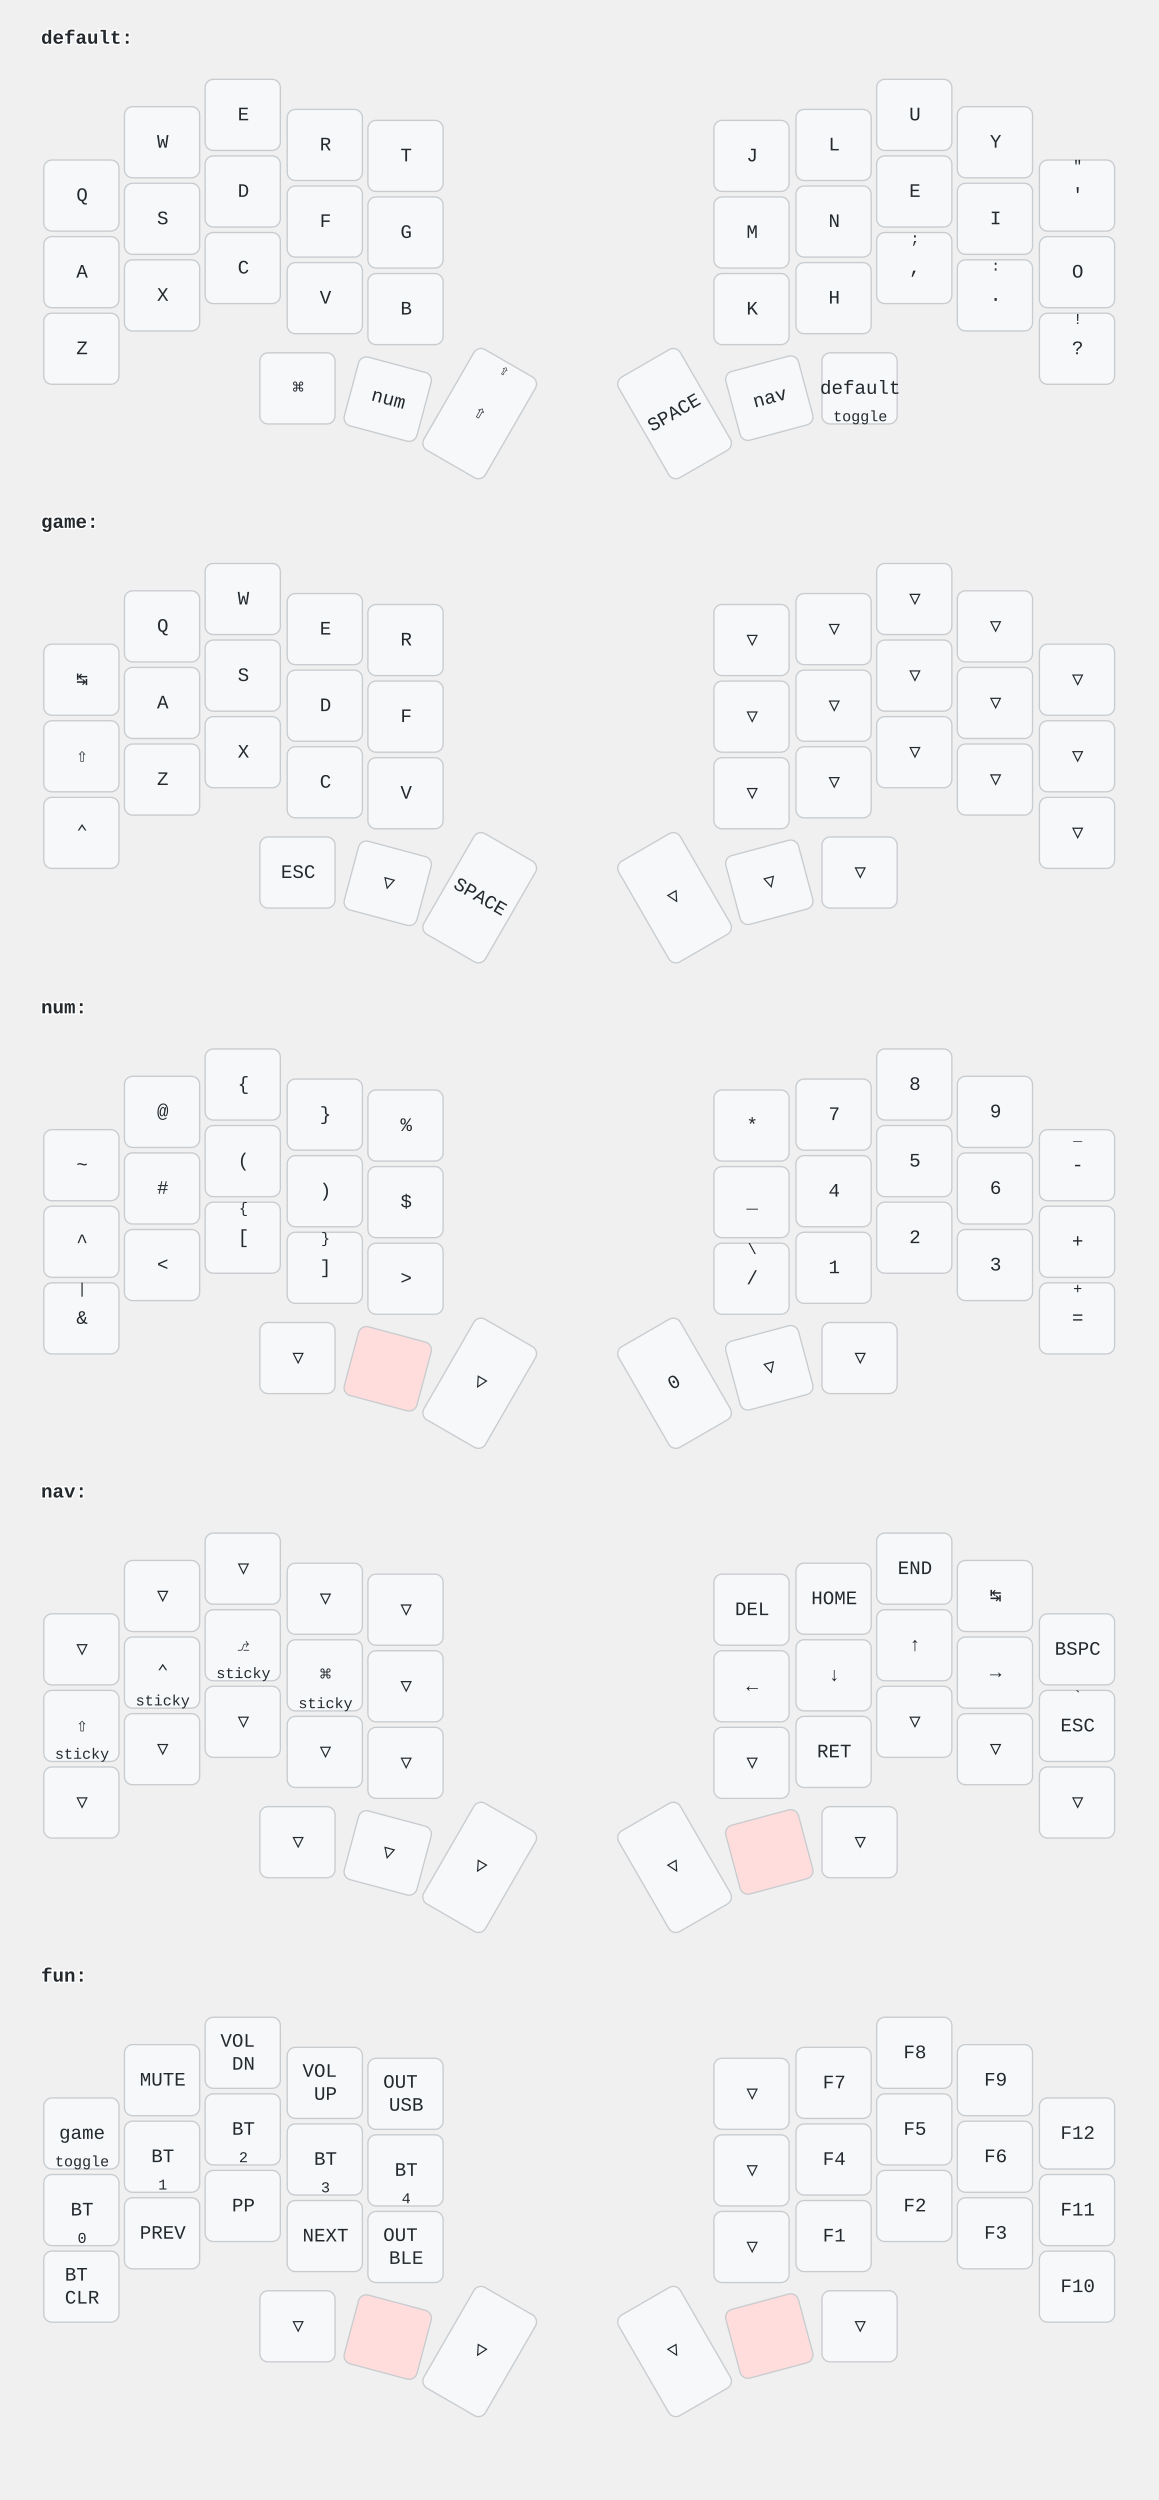
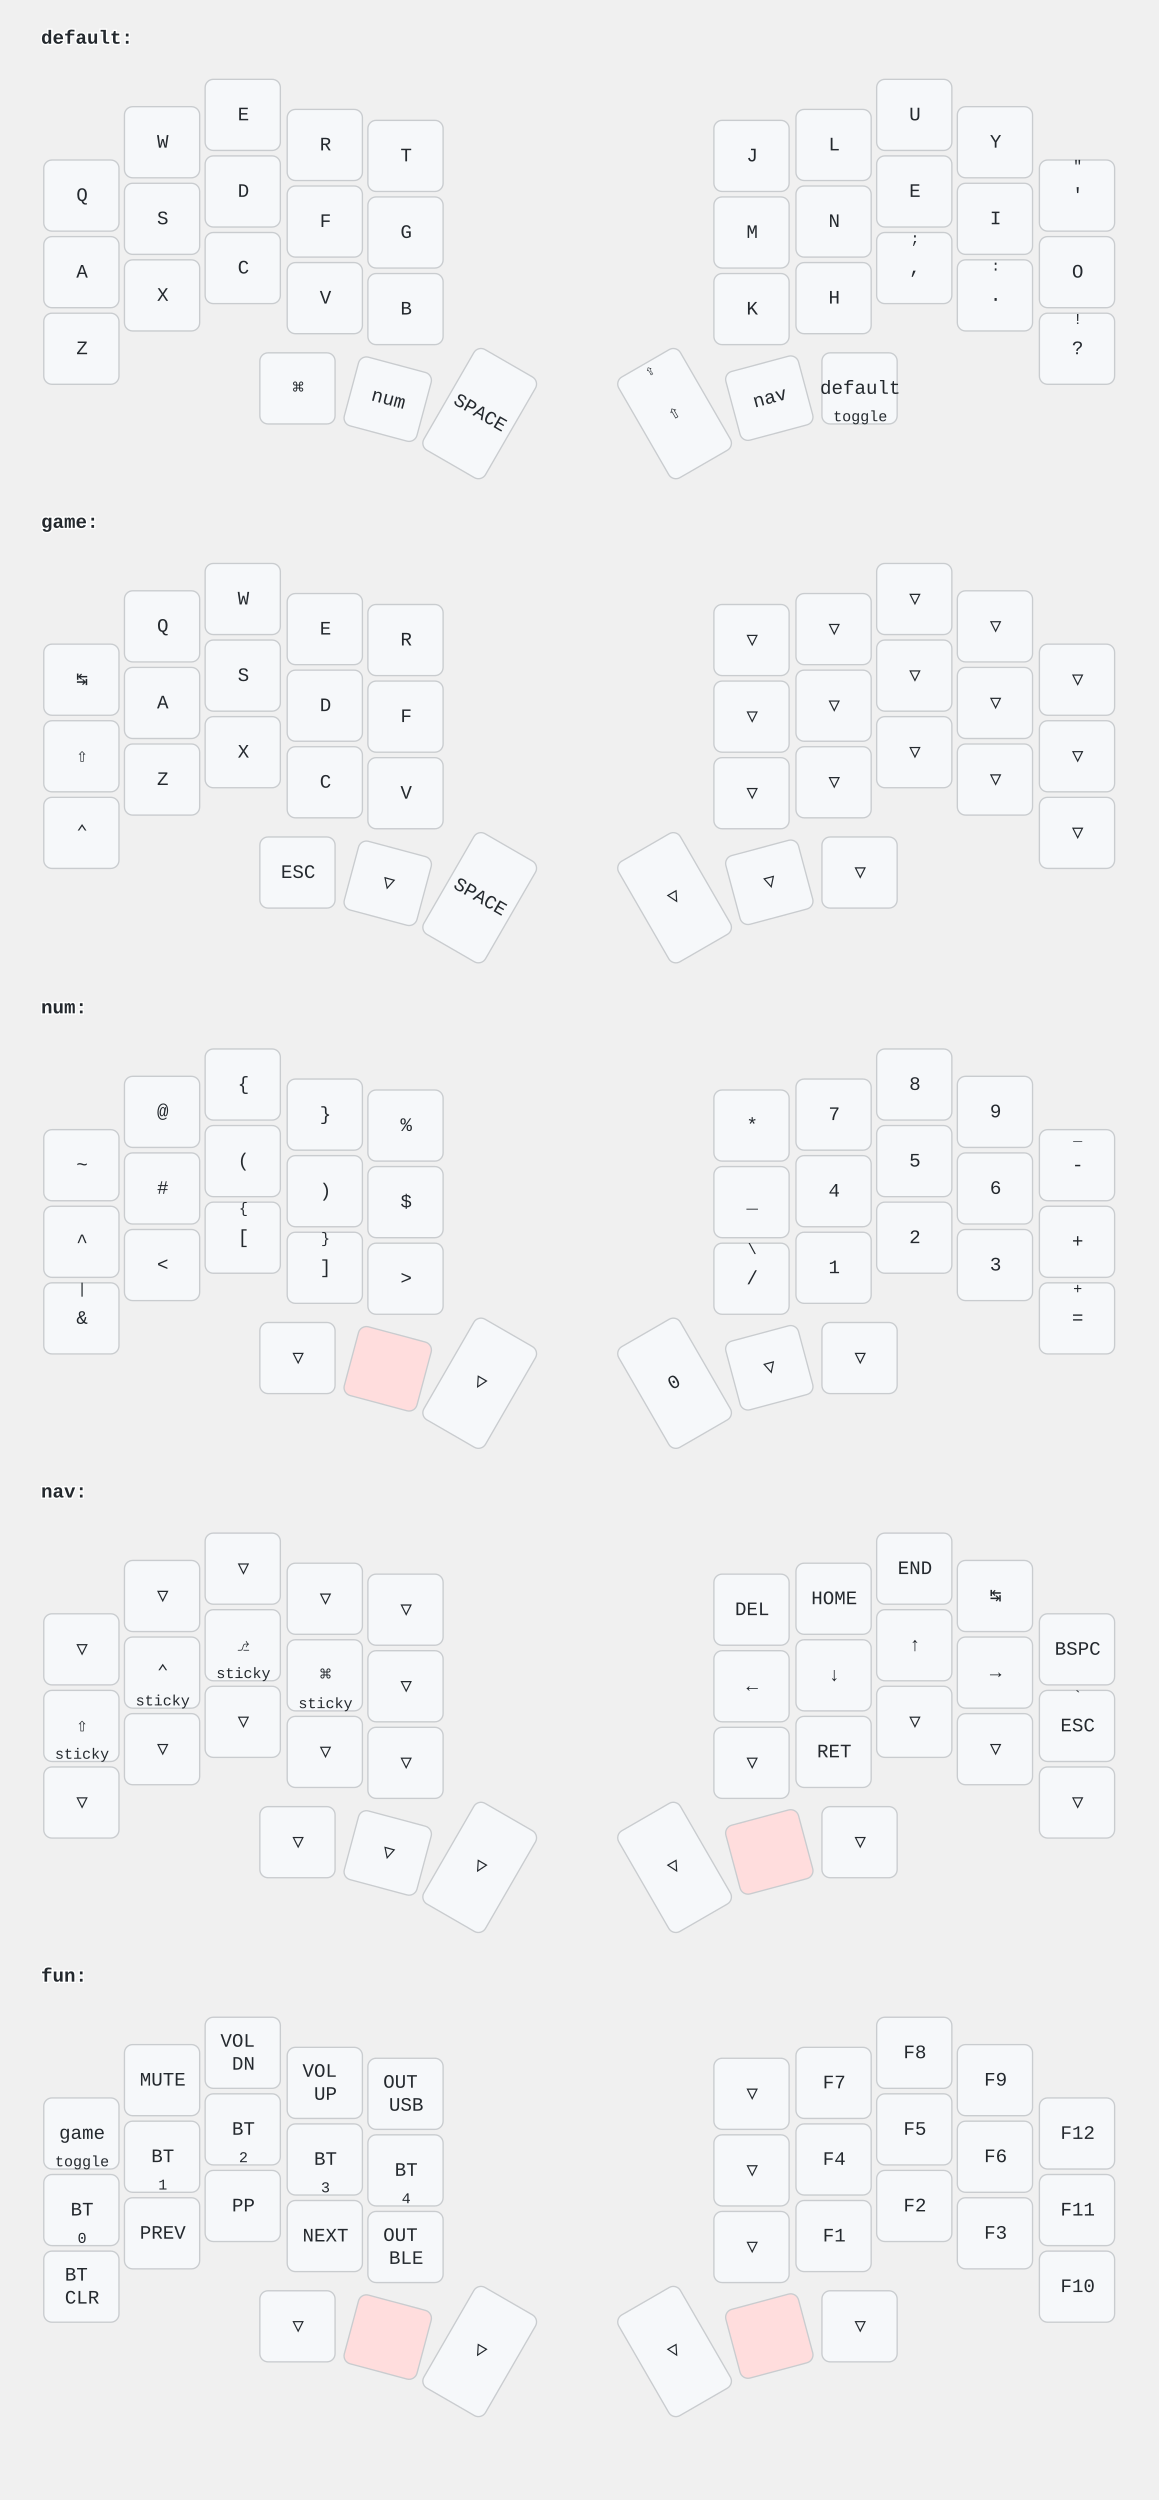
<svg xmlns="http://www.w3.org/2000/svg" width="847" height="1828" viewBox="0 0 847 1828" class="keymap">
  <style>/* font and background color specifications */
svg {
    font-family: SFMono-Regular,Consolas,Liberation Mono,Menlo,monospace;
    font-size: 14px;
    font-kerning: normal;
    text-rendering: optimizeLegibility;
    fill: #24292e;
}

/* default key styling */
rect {
    fill: #f6f8fa;
    stroke: #c9cccf;
    stroke-width: 1;
}

/* color accent for combo boxes */
rect.combo {
    fill: #cdf;
}

/* color accent for held keys */
rect.held, rect.combo.held {
    fill: #fdd;
}

/* color accent for ghost (optional) keys */
rect.ghost, rect.combo.ghost {
    fill: #ddd;
}

text {
    text-anchor: middle;
    dominant-baseline: middle;
}

/* styling for layer labels */
text.label {
    font-weight: bold;
    text-anchor: start;
    stroke: white;
    stroke-width: 2;
    paint-order: stroke;
}

/* styling for combo tap, and key hold/shifted label text */
text.combo, text.hold, text.shifted {
    font-size: 11px;
}

text.hold {
    text-anchor: middle;
    dominant-baseline: auto;
}

text.shifted {
    text-anchor: middle;
    dominant-baseline: hanging;
}

/* styling for hold/shifted label text in combo box */
text.combo.hold, text.combo.shifted {
    font-size: 8px;
}

/* styling for combo dendrons */
path {
    stroke-width: 1;
    stroke: gray;
    fill: none;
}
</style>
  <g transform="translate(30, 0)" class="layer-default">
    <text x="0" y="28" class="label" id="default">default:</text>
    <g transform="translate(0, 56)">
      <g transform="translate(30, 87)" class="key keypos-0">
        <rect rx="6" ry="6" x="-28" y="-26" width="55" height="52" class="key" />
        <text x="0" y="0" class="key tap">Q</text>
      </g>
      <g transform="translate(89, 48)" class="key keypos-1">
        <rect rx="6" ry="6" x="-28" y="-26" width="55" height="52" class="key" />
        <text x="0" y="0" class="key tap">W</text>
      </g>
      <g transform="translate(148, 28)" class="key keypos-2">
        <rect rx="6" ry="6" x="-28" y="-26" width="55" height="52" class="key" />
        <text x="0" y="0" class="key tap">E</text>
      </g>
      <g transform="translate(208, 50)" class="key keypos-3">
        <rect rx="6" ry="6" x="-28" y="-26" width="55" height="52" class="key" />
        <text x="0" y="0" class="key tap">R</text>
      </g>
      <g transform="translate(267, 58)" class="key keypos-4">
        <rect rx="6" ry="6" x="-28" y="-26" width="55" height="52" class="key" />
        <text x="0" y="0" class="key tap">T</text>
      </g>
      <g transform="translate(520, 58)" class="key keypos-5">
        <rect rx="6" ry="6" x="-28" y="-26" width="55" height="52" class="key" />
        <text x="0" y="0" class="key tap">J</text>
      </g>
      <g transform="translate(580, 50)" class="key keypos-6">
        <rect rx="6" ry="6" x="-28" y="-26" width="55" height="52" class="key" />
        <text x="0" y="0" class="key tap">L</text>
      </g>
      <g transform="translate(639, 28)" class="key keypos-7">
        <rect rx="6" ry="6" x="-28" y="-26" width="55" height="52" class="key" />
        <text x="0" y="0" class="key tap">U</text>
      </g>
      <g transform="translate(698, 48)" class="key keypos-8">
        <rect rx="6" ry="6" x="-28" y="-26" width="55" height="52" class="key" />
        <text x="0" y="0" class="key tap">Y</text>
      </g>
      <g transform="translate(758, 87)" class="key keypos-9">
        <rect rx="6" ry="6" x="-28" y="-26" width="55" height="52" class="key" />
        <text x="0" y="0" class="key tap">'</text>
        <text x="0" y="-24" class="key shifted">"</text>
      </g>
      <g transform="translate(30, 143)" class="key keypos-10">
        <rect rx="6" ry="6" x="-28" y="-26" width="55" height="52" class="key" />
        <text x="0" y="0" class="key tap">A</text>
      </g>
      <g transform="translate(89, 104)" class="key keypos-11">
        <rect rx="6" ry="6" x="-28" y="-26" width="55" height="52" class="key" />
        <text x="0" y="0" class="key tap">S</text>
      </g>
      <g transform="translate(148, 84)" class="key keypos-12">
        <rect rx="6" ry="6" x="-28" y="-26" width="55" height="52" class="key" />
        <text x="0" y="0" class="key tap">D</text>
      </g>
      <g transform="translate(208, 106)" class="key keypos-13">
        <rect rx="6" ry="6" x="-28" y="-26" width="55" height="52" class="key" />
        <text x="0" y="0" class="key tap">F</text>
      </g>
      <g transform="translate(267, 114)" class="key keypos-14">
        <rect rx="6" ry="6" x="-28" y="-26" width="55" height="52" class="key" />
        <text x="0" y="0" class="key tap">G</text>
      </g>
      <g transform="translate(520, 114)" class="key keypos-15">
        <rect rx="6" ry="6" x="-28" y="-26" width="55" height="52" class="key" />
        <text x="0" y="0" class="key tap">M</text>
      </g>
      <g transform="translate(580, 106)" class="key keypos-16">
        <rect rx="6" ry="6" x="-28" y="-26" width="55" height="52" class="key" />
        <text x="0" y="0" class="key tap">N</text>
      </g>
      <g transform="translate(639, 84)" class="key keypos-17">
        <rect rx="6" ry="6" x="-28" y="-26" width="55" height="52" class="key" />
        <text x="0" y="0" class="key tap">E</text>
      </g>
      <g transform="translate(698, 104)" class="key keypos-18">
        <rect rx="6" ry="6" x="-28" y="-26" width="55" height="52" class="key" />
        <text x="0" y="0" class="key tap">I</text>
      </g>
      <g transform="translate(758, 143)" class="key keypos-19">
        <rect rx="6" ry="6" x="-28" y="-26" width="55" height="52" class="key" />
        <text x="0" y="0" class="key tap">O</text>
      </g>
      <g transform="translate(30, 199)" class="key keypos-20">
        <rect rx="6" ry="6" x="-28" y="-26" width="55" height="52" class="key" />
        <text x="0" y="0" class="key tap">Z</text>
      </g>
      <g transform="translate(89, 160)" class="key keypos-21">
        <rect rx="6" ry="6" x="-28" y="-26" width="55" height="52" class="key" />
        <text x="0" y="0" class="key tap">X</text>
      </g>
      <g transform="translate(148, 140)" class="key keypos-22">
        <rect rx="6" ry="6" x="-28" y="-26" width="55" height="52" class="key" />
        <text x="0" y="0" class="key tap">C</text>
      </g>
      <g transform="translate(208, 162)" class="key keypos-23">
        <rect rx="6" ry="6" x="-28" y="-26" width="55" height="52" class="key" />
        <text x="0" y="0" class="key tap">V</text>
      </g>
      <g transform="translate(267, 170)" class="key keypos-24">
        <rect rx="6" ry="6" x="-28" y="-26" width="55" height="52" class="key" />
        <text x="0" y="0" class="key tap">B</text>
      </g>
      <g transform="translate(520, 170)" class="key keypos-25">
        <rect rx="6" ry="6" x="-28" y="-26" width="55" height="52" class="key" />
        <text x="0" y="0" class="key tap">K</text>
      </g>
      <g transform="translate(580, 162)" class="key keypos-26">
        <rect rx="6" ry="6" x="-28" y="-26" width="55" height="52" class="key" />
        <text x="0" y="0" class="key tap">H</text>
      </g>
      <g transform="translate(639, 140)" class="key keypos-27">
        <rect rx="6" ry="6" x="-28" y="-26" width="55" height="52" class="key" />
        <text x="0" y="0" class="key tap">,</text>
        <text x="0" y="-24" class="key shifted">;</text>
      </g>
      <g transform="translate(698, 160)" class="key keypos-28">
        <rect rx="6" ry="6" x="-28" y="-26" width="55" height="52" class="key" />
        <text x="0" y="0" class="key tap">.</text>
        <text x="0" y="-24" class="key shifted">:</text>
      </g>
      <g transform="translate(758, 199)" class="key keypos-29">
        <rect rx="6" ry="6" x="-28" y="-26" width="55" height="52" class="key" />
        <text x="0" y="0" class="key tap">?</text>
        <text x="0" y="-24" class="key shifted">!</text>
      </g>
      <g transform="translate(188, 228)" class="key keypos-30">
        <rect rx="6" ry="6" x="-28" y="-26" width="55" height="52" class="key" />
        <text x="0" y="0" class="key tap">⌘</text>
      </g>
      <g transform="translate(254, 236) rotate(15.0)" class="key keypos-31">
        <rect rx="6" ry="6" x="-28" y="-26" width="55" height="52" class="key" />
        <a href="#num">
          <text x="0" y="0" class="key tap layer-activator">num</text>
        </a>
      </g>
      <g transform="translate(321, 246) rotate(30.0)" class="key keypos-32">
        <rect rx="6" ry="6" x="-26" y="-42" width="52" height="85" class="key" />
+         <text x="0" y="0" class="key tap">SPACE</text>
+       </g>
+       <g transform="translate(463, 246) rotate(-30.0)" class="key keypos-33">
+         <rect rx="6" ry="6" x="-26" y="-42" width="52" height="85" class="key" />
        <text x="0" y="0" class="key tap">⇧</text>
        <text x="0" y="-40" class="key shifted">⇪</text>
-       </g>
-       <g transform="translate(463, 246) rotate(-30.0)" class="key keypos-33">
-         <rect rx="6" ry="6" x="-26" y="-42" width="52" height="85" class="key" />
-         <text x="0" y="0" class="key tap">SPACE</text>
      </g>
      <g transform="translate(533, 235) rotate(-15.0)" class="key keypos-34">
        <rect rx="6" ry="6" x="-28" y="-26" width="55" height="52" class="key" />
        <a href="#nav">
          <text x="0" y="0" class="key tap layer-activator">nav</text>
        </a>
      </g>
      <g transform="translate(599, 228)" class="key keypos-35">
        <rect rx="6" ry="6" x="-28" y="-26" width="55" height="52" class="key" />
        <a href="#default">
          <text x="0" y="0" class="key tap layer-activator">default</text>
        </a>
        <text x="0" y="24" class="key hold">toggle</text>
      </g>
    </g>
  </g>
  <g transform="translate(30, 354)" class="layer-game">
    <text x="0" y="28" class="label" id="game">game:</text>
    <g transform="translate(0, 56)">
      <g transform="translate(30, 87)" class="key keypos-0">
        <rect rx="6" ry="6" x="-28" y="-26" width="55" height="52" class="key" />
        <text x="0" y="0" class="key tap">↹</text>
      </g>
      <g transform="translate(89, 48)" class="key keypos-1">
        <rect rx="6" ry="6" x="-28" y="-26" width="55" height="52" class="key" />
        <text x="0" y="0" class="key tap">Q</text>
      </g>
      <g transform="translate(148, 28)" class="key keypos-2">
        <rect rx="6" ry="6" x="-28" y="-26" width="55" height="52" class="key" />
        <text x="0" y="0" class="key tap">W</text>
      </g>
      <g transform="translate(208, 50)" class="key keypos-3">
        <rect rx="6" ry="6" x="-28" y="-26" width="55" height="52" class="key" />
        <text x="0" y="0" class="key tap">E</text>
      </g>
      <g transform="translate(267, 58)" class="key keypos-4">
        <rect rx="6" ry="6" x="-28" y="-26" width="55" height="52" class="key" />
        <text x="0" y="0" class="key tap">R</text>
      </g>
      <g transform="translate(520, 58)" class="key trans keypos-5">
        <rect rx="6" ry="6" x="-28" y="-26" width="55" height="52" class="key trans" />
        <text x="0" y="0" class="key trans tap">▽</text>
      </g>
      <g transform="translate(580, 50)" class="key trans keypos-6">
        <rect rx="6" ry="6" x="-28" y="-26" width="55" height="52" class="key trans" />
        <text x="0" y="0" class="key trans tap">▽</text>
      </g>
      <g transform="translate(639, 28)" class="key trans keypos-7">
        <rect rx="6" ry="6" x="-28" y="-26" width="55" height="52" class="key trans" />
        <text x="0" y="0" class="key trans tap">▽</text>
      </g>
      <g transform="translate(698, 48)" class="key trans keypos-8">
        <rect rx="6" ry="6" x="-28" y="-26" width="55" height="52" class="key trans" />
        <text x="0" y="0" class="key trans tap">▽</text>
      </g>
      <g transform="translate(758, 87)" class="key trans keypos-9">
        <rect rx="6" ry="6" x="-28" y="-26" width="55" height="52" class="key trans" />
        <text x="0" y="0" class="key trans tap">▽</text>
      </g>
      <g transform="translate(30, 143)" class="key keypos-10">
        <rect rx="6" ry="6" x="-28" y="-26" width="55" height="52" class="key" />
        <text x="0" y="0" class="key tap">⇧</text>
      </g>
      <g transform="translate(89, 104)" class="key keypos-11">
        <rect rx="6" ry="6" x="-28" y="-26" width="55" height="52" class="key" />
        <text x="0" y="0" class="key tap">A</text>
      </g>
      <g transform="translate(148, 84)" class="key keypos-12">
        <rect rx="6" ry="6" x="-28" y="-26" width="55" height="52" class="key" />
        <text x="0" y="0" class="key tap">S</text>
      </g>
      <g transform="translate(208, 106)" class="key keypos-13">
        <rect rx="6" ry="6" x="-28" y="-26" width="55" height="52" class="key" />
        <text x="0" y="0" class="key tap">D</text>
      </g>
      <g transform="translate(267, 114)" class="key keypos-14">
        <rect rx="6" ry="6" x="-28" y="-26" width="55" height="52" class="key" />
        <text x="0" y="0" class="key tap">F</text>
      </g>
      <g transform="translate(520, 114)" class="key trans keypos-15">
        <rect rx="6" ry="6" x="-28" y="-26" width="55" height="52" class="key trans" />
        <text x="0" y="0" class="key trans tap">▽</text>
      </g>
      <g transform="translate(580, 106)" class="key trans keypos-16">
        <rect rx="6" ry="6" x="-28" y="-26" width="55" height="52" class="key trans" />
        <text x="0" y="0" class="key trans tap">▽</text>
      </g>
      <g transform="translate(639, 84)" class="key trans keypos-17">
        <rect rx="6" ry="6" x="-28" y="-26" width="55" height="52" class="key trans" />
        <text x="0" y="0" class="key trans tap">▽</text>
      </g>
      <g transform="translate(698, 104)" class="key trans keypos-18">
        <rect rx="6" ry="6" x="-28" y="-26" width="55" height="52" class="key trans" />
        <text x="0" y="0" class="key trans tap">▽</text>
      </g>
      <g transform="translate(758, 143)" class="key trans keypos-19">
        <rect rx="6" ry="6" x="-28" y="-26" width="55" height="52" class="key trans" />
        <text x="0" y="0" class="key trans tap">▽</text>
      </g>
      <g transform="translate(30, 199)" class="key keypos-20">
        <rect rx="6" ry="6" x="-28" y="-26" width="55" height="52" class="key" />
        <text x="0" y="0" class="key tap">⌃</text>
      </g>
      <g transform="translate(89, 160)" class="key keypos-21">
        <rect rx="6" ry="6" x="-28" y="-26" width="55" height="52" class="key" />
        <text x="0" y="0" class="key tap">Z</text>
      </g>
      <g transform="translate(148, 140)" class="key keypos-22">
        <rect rx="6" ry="6" x="-28" y="-26" width="55" height="52" class="key" />
        <text x="0" y="0" class="key tap">X</text>
      </g>
      <g transform="translate(208, 162)" class="key keypos-23">
        <rect rx="6" ry="6" x="-28" y="-26" width="55" height="52" class="key" />
        <text x="0" y="0" class="key tap">C</text>
      </g>
      <g transform="translate(267, 170)" class="key keypos-24">
        <rect rx="6" ry="6" x="-28" y="-26" width="55" height="52" class="key" />
        <text x="0" y="0" class="key tap">V</text>
      </g>
      <g transform="translate(520, 170)" class="key trans keypos-25">
        <rect rx="6" ry="6" x="-28" y="-26" width="55" height="52" class="key trans" />
        <text x="0" y="0" class="key trans tap">▽</text>
      </g>
      <g transform="translate(580, 162)" class="key trans keypos-26">
        <rect rx="6" ry="6" x="-28" y="-26" width="55" height="52" class="key trans" />
        <text x="0" y="0" class="key trans tap">▽</text>
      </g>
      <g transform="translate(639, 140)" class="key trans keypos-27">
        <rect rx="6" ry="6" x="-28" y="-26" width="55" height="52" class="key trans" />
        <text x="0" y="0" class="key trans tap">▽</text>
      </g>
      <g transform="translate(698, 160)" class="key trans keypos-28">
        <rect rx="6" ry="6" x="-28" y="-26" width="55" height="52" class="key trans" />
        <text x="0" y="0" class="key trans tap">▽</text>
      </g>
      <g transform="translate(758, 199)" class="key trans keypos-29">
        <rect rx="6" ry="6" x="-28" y="-26" width="55" height="52" class="key trans" />
        <text x="0" y="0" class="key trans tap">▽</text>
      </g>
      <g transform="translate(188, 228)" class="key keypos-30">
        <rect rx="6" ry="6" x="-28" y="-26" width="55" height="52" class="key" />
        <text x="0" y="0" class="key tap">ESC</text>
      </g>
      <g transform="translate(254, 236) rotate(15.0)" class="key trans keypos-31">
        <rect rx="6" ry="6" x="-28" y="-26" width="55" height="52" class="key trans" />
        <text x="0" y="0" class="key trans tap">▽</text>
      </g>
      <g transform="translate(321, 246) rotate(30.0)" class="key keypos-32">
        <rect rx="6" ry="6" x="-26" y="-42" width="52" height="85" class="key" />
        <text x="0" y="0" class="key tap">SPACE</text>
      </g>
      <g transform="translate(463, 246) rotate(-30.0)" class="key trans keypos-33">
        <rect rx="6" ry="6" x="-26" y="-42" width="52" height="85" class="key trans" />
        <text x="0" y="0" class="key trans tap">▽</text>
      </g>
      <g transform="translate(533, 235) rotate(-15.0)" class="key trans keypos-34">
        <rect rx="6" ry="6" x="-28" y="-26" width="55" height="52" class="key trans" />
        <text x="0" y="0" class="key trans tap">▽</text>
      </g>
      <g transform="translate(599, 228)" class="key trans keypos-35">
        <rect rx="6" ry="6" x="-28" y="-26" width="55" height="52" class="key trans" />
        <text x="0" y="0" class="key trans tap">▽</text>
      </g>
    </g>
  </g>
  <g transform="translate(30, 709)" class="layer-num">
    <text x="0" y="28" class="label" id="num">num:</text>
    <g transform="translate(0, 56)">
      <g transform="translate(30, 87)" class="key keypos-0">
        <rect rx="6" ry="6" x="-28" y="-26" width="55" height="52" class="key" />
        <text x="0" y="0" class="key tap">~</text>
      </g>
      <g transform="translate(89, 48)" class="key keypos-1">
        <rect rx="6" ry="6" x="-28" y="-26" width="55" height="52" class="key" />
        <text x="0" y="0" class="key tap">@</text>
      </g>
      <g transform="translate(148, 28)" class="key keypos-2">
        <rect rx="6" ry="6" x="-28" y="-26" width="55" height="52" class="key" />
        <text x="0" y="0" class="key tap">{</text>
      </g>
      <g transform="translate(208, 50)" class="key keypos-3">
        <rect rx="6" ry="6" x="-28" y="-26" width="55" height="52" class="key" />
        <text x="0" y="0" class="key tap">}</text>
      </g>
      <g transform="translate(267, 58)" class="key keypos-4">
        <rect rx="6" ry="6" x="-28" y="-26" width="55" height="52" class="key" />
        <text x="0" y="0" class="key tap">%</text>
      </g>
      <g transform="translate(520, 58)" class="key keypos-5">
        <rect rx="6" ry="6" x="-28" y="-26" width="55" height="52" class="key" />
        <text x="0" y="0" class="key tap">*</text>
      </g>
      <g transform="translate(580, 50)" class="key keypos-6">
        <rect rx="6" ry="6" x="-28" y="-26" width="55" height="52" class="key" />
        <text x="0" y="0" class="key tap">7</text>
      </g>
      <g transform="translate(639, 28)" class="key keypos-7">
        <rect rx="6" ry="6" x="-28" y="-26" width="55" height="52" class="key" />
        <text x="0" y="0" class="key tap">8</text>
      </g>
      <g transform="translate(698, 48)" class="key keypos-8">
        <rect rx="6" ry="6" x="-28" y="-26" width="55" height="52" class="key" />
        <text x="0" y="0" class="key tap">9</text>
      </g>
      <g transform="translate(758, 87)" class="key keypos-9">
        <rect rx="6" ry="6" x="-28" y="-26" width="55" height="52" class="key" />
        <text x="0" y="0" class="key tap">-</text>
        <text x="0" y="-24" class="key shifted">_</text>
      </g>
      <g transform="translate(30, 143)" class="key keypos-10">
        <rect rx="6" ry="6" x="-28" y="-26" width="55" height="52" class="key" />
        <text x="0" y="0" class="key tap">^</text>
      </g>
      <g transform="translate(89, 104)" class="key keypos-11">
        <rect rx="6" ry="6" x="-28" y="-26" width="55" height="52" class="key" />
        <text x="0" y="0" class="key tap">#</text>
      </g>
      <g transform="translate(148, 84)" class="key keypos-12">
        <rect rx="6" ry="6" x="-28" y="-26" width="55" height="52" class="key" />
        <text x="0" y="0" class="key tap">(</text>
      </g>
      <g transform="translate(208, 106)" class="key keypos-13">
        <rect rx="6" ry="6" x="-28" y="-26" width="55" height="52" class="key" />
        <text x="0" y="0" class="key tap">)</text>
      </g>
      <g transform="translate(267, 114)" class="key keypos-14">
        <rect rx="6" ry="6" x="-28" y="-26" width="55" height="52" class="key" />
        <text x="0" y="0" class="key tap">$</text>
      </g>
      <g transform="translate(520, 114)" class="key keypos-15">
        <rect rx="6" ry="6" x="-28" y="-26" width="55" height="52" class="key" />
        <text x="0" y="0" class="key tap">_</text>
      </g>
      <g transform="translate(580, 106)" class="key keypos-16">
        <rect rx="6" ry="6" x="-28" y="-26" width="55" height="52" class="key" />
        <text x="0" y="0" class="key tap">4</text>
      </g>
      <g transform="translate(639, 84)" class="key keypos-17">
        <rect rx="6" ry="6" x="-28" y="-26" width="55" height="52" class="key" />
        <text x="0" y="0" class="key tap">5</text>
      </g>
      <g transform="translate(698, 104)" class="key keypos-18">
        <rect rx="6" ry="6" x="-28" y="-26" width="55" height="52" class="key" />
        <text x="0" y="0" class="key tap">6</text>
      </g>
      <g transform="translate(758, 143)" class="key keypos-19">
        <rect rx="6" ry="6" x="-28" y="-26" width="55" height="52" class="key" />
        <text x="0" y="0" class="key tap">+</text>
      </g>
      <g transform="translate(30, 199)" class="key keypos-20">
        <rect rx="6" ry="6" x="-28" y="-26" width="55" height="52" class="key" />
        <text x="0" y="0" class="key tap">&amp;</text>
        <text x="0" y="-24" class="key shifted">|</text>
      </g>
      <g transform="translate(89, 160)" class="key keypos-21">
        <rect rx="6" ry="6" x="-28" y="-26" width="55" height="52" class="key" />
        <text x="0" y="0" class="key tap">&lt;</text>
      </g>
      <g transform="translate(148, 140)" class="key keypos-22">
        <rect rx="6" ry="6" x="-28" y="-26" width="55" height="52" class="key" />
        <text x="0" y="0" class="key tap">[</text>
        <text x="0" y="-24" class="key shifted">{</text>
      </g>
      <g transform="translate(208, 162)" class="key keypos-23">
        <rect rx="6" ry="6" x="-28" y="-26" width="55" height="52" class="key" />
        <text x="0" y="0" class="key tap">]</text>
        <text x="0" y="-24" class="key shifted">}</text>
      </g>
      <g transform="translate(267, 170)" class="key keypos-24">
        <rect rx="6" ry="6" x="-28" y="-26" width="55" height="52" class="key" />
        <text x="0" y="0" class="key tap">&gt;</text>
      </g>
      <g transform="translate(520, 170)" class="key keypos-25">
        <rect rx="6" ry="6" x="-28" y="-26" width="55" height="52" class="key" />
        <text x="0" y="0" class="key tap">/</text>
        <text x="0" y="-24" class="key shifted">\</text>
      </g>
      <g transform="translate(580, 162)" class="key keypos-26">
        <rect rx="6" ry="6" x="-28" y="-26" width="55" height="52" class="key" />
        <text x="0" y="0" class="key tap">1</text>
      </g>
      <g transform="translate(639, 140)" class="key keypos-27">
        <rect rx="6" ry="6" x="-28" y="-26" width="55" height="52" class="key" />
        <text x="0" y="0" class="key tap">2</text>
      </g>
      <g transform="translate(698, 160)" class="key keypos-28">
        <rect rx="6" ry="6" x="-28" y="-26" width="55" height="52" class="key" />
        <text x="0" y="0" class="key tap">3</text>
      </g>
      <g transform="translate(758, 199)" class="key keypos-29">
        <rect rx="6" ry="6" x="-28" y="-26" width="55" height="52" class="key" />
        <text x="0" y="0" class="key tap">=</text>
        <text x="0" y="-24" class="key shifted">+</text>
      </g>
      <g transform="translate(188, 228)" class="key trans keypos-30">
        <rect rx="6" ry="6" x="-28" y="-26" width="55" height="52" class="key trans" />
        <text x="0" y="0" class="key trans tap">▽</text>
      </g>
      <g transform="translate(254, 236) rotate(15.0)" class="key held keypos-31">
        <rect rx="6" ry="6" x="-28" y="-26" width="55" height="52" class="key held" />
      </g>
      <g transform="translate(321, 246) rotate(30.0)" class="key trans keypos-32">
        <rect rx="6" ry="6" x="-26" y="-42" width="52" height="85" class="key trans" />
        <text x="0" y="0" class="key trans tap">▽</text>
      </g>
      <g transform="translate(463, 246) rotate(-30.0)" class="key keypos-33">
        <rect rx="6" ry="6" x="-26" y="-42" width="52" height="85" class="key" />
        <text x="0" y="0" class="key tap">0</text>
      </g>
      <g transform="translate(533, 235) rotate(-15.0)" class="key trans keypos-34">
        <rect rx="6" ry="6" x="-28" y="-26" width="55" height="52" class="key trans" />
        <text x="0" y="0" class="key trans tap">▽</text>
      </g>
      <g transform="translate(599, 228)" class="key trans keypos-35">
        <rect rx="6" ry="6" x="-28" y="-26" width="55" height="52" class="key trans" />
        <text x="0" y="0" class="key trans tap">▽</text>
      </g>
    </g>
  </g>
  <g transform="translate(30, 1063)" class="layer-nav">
    <text x="0" y="28" class="label" id="nav">nav:</text>
    <g transform="translate(0, 56)">
      <g transform="translate(30, 87)" class="key trans keypos-0">
        <rect rx="6" ry="6" x="-28" y="-26" width="55" height="52" class="key trans" />
        <text x="0" y="0" class="key trans tap">▽</text>
      </g>
      <g transform="translate(89, 48)" class="key trans keypos-1">
        <rect rx="6" ry="6" x="-28" y="-26" width="55" height="52" class="key trans" />
        <text x="0" y="0" class="key trans tap">▽</text>
      </g>
      <g transform="translate(148, 28)" class="key trans keypos-2">
        <rect rx="6" ry="6" x="-28" y="-26" width="55" height="52" class="key trans" />
        <text x="0" y="0" class="key trans tap">▽</text>
      </g>
      <g transform="translate(208, 50)" class="key trans keypos-3">
        <rect rx="6" ry="6" x="-28" y="-26" width="55" height="52" class="key trans" />
        <text x="0" y="0" class="key trans tap">▽</text>
      </g>
      <g transform="translate(267, 58)" class="key trans keypos-4">
        <rect rx="6" ry="6" x="-28" y="-26" width="55" height="52" class="key trans" />
        <text x="0" y="0" class="key trans tap">▽</text>
      </g>
      <g transform="translate(520, 58)" class="key keypos-5">
        <rect rx="6" ry="6" x="-28" y="-26" width="55" height="52" class="key" />
        <text x="0" y="0" class="key tap">DEL</text>
      </g>
      <g transform="translate(580, 50)" class="key keypos-6">
        <rect rx="6" ry="6" x="-28" y="-26" width="55" height="52" class="key" />
        <text x="0" y="0" class="key tap">HOME</text>
      </g>
      <g transform="translate(639, 28)" class="key keypos-7">
        <rect rx="6" ry="6" x="-28" y="-26" width="55" height="52" class="key" />
        <text x="0" y="0" class="key tap">END</text>
      </g>
      <g transform="translate(698, 48)" class="key keypos-8">
        <rect rx="6" ry="6" x="-28" y="-26" width="55" height="52" class="key" />
        <text x="0" y="0" class="key tap">↹</text>
      </g>
      <g transform="translate(758, 87)" class="key keypos-9">
        <rect rx="6" ry="6" x="-28" y="-26" width="55" height="52" class="key" />
        <text x="0" y="0" class="key tap">BSPC</text>
      </g>
      <g transform="translate(30, 143)" class="key keypos-10">
        <rect rx="6" ry="6" x="-28" y="-26" width="55" height="52" class="key" />
        <text x="0" y="0" class="key tap">⇧</text>
        <text x="0" y="24" class="key hold">sticky</text>
      </g>
      <g transform="translate(89, 104)" class="key keypos-11">
        <rect rx="6" ry="6" x="-28" y="-26" width="55" height="52" class="key" />
        <text x="0" y="0" class="key tap">⌃</text>
        <text x="0" y="24" class="key hold">sticky</text>
      </g>
      <g transform="translate(148, 84)" class="key keypos-12">
        <rect rx="6" ry="6" x="-28" y="-26" width="55" height="52" class="key" />
        <text x="0" y="0" class="key tap">⎇</text>
        <text x="0" y="24" class="key hold">sticky</text>
      </g>
      <g transform="translate(208, 106)" class="key keypos-13">
        <rect rx="6" ry="6" x="-28" y="-26" width="55" height="52" class="key" />
        <text x="0" y="0" class="key tap">⌘</text>
        <text x="0" y="24" class="key hold">sticky</text>
      </g>
      <g transform="translate(267, 114)" class="key trans keypos-14">
        <rect rx="6" ry="6" x="-28" y="-26" width="55" height="52" class="key trans" />
        <text x="0" y="0" class="key trans tap">▽</text>
      </g>
      <g transform="translate(520, 114)" class="key keypos-15">
        <rect rx="6" ry="6" x="-28" y="-26" width="55" height="52" class="key" />
        <text x="0" y="0" class="key tap">←</text>
      </g>
      <g transform="translate(580, 106)" class="key keypos-16">
        <rect rx="6" ry="6" x="-28" y="-26" width="55" height="52" class="key" />
        <text x="0" y="0" class="key tap">↓</text>
      </g>
      <g transform="translate(639, 84)" class="key keypos-17">
        <rect rx="6" ry="6" x="-28" y="-26" width="55" height="52" class="key" />
        <text x="0" y="0" class="key tap">↑</text>
      </g>
      <g transform="translate(698, 104)" class="key keypos-18">
        <rect rx="6" ry="6" x="-28" y="-26" width="55" height="52" class="key" />
        <text x="0" y="0" class="key tap">→</text>
      </g>
      <g transform="translate(758, 143)" class="key keypos-19">
        <rect rx="6" ry="6" x="-28" y="-26" width="55" height="52" class="key" />
        <text x="0" y="0" class="key tap">ESC</text>
        <text x="0" y="-24" class="key shifted">`</text>
      </g>
      <g transform="translate(30, 199)" class="key trans keypos-20">
        <rect rx="6" ry="6" x="-28" y="-26" width="55" height="52" class="key trans" />
        <text x="0" y="0" class="key trans tap">▽</text>
      </g>
      <g transform="translate(89, 160)" class="key trans keypos-21">
        <rect rx="6" ry="6" x="-28" y="-26" width="55" height="52" class="key trans" />
        <text x="0" y="0" class="key trans tap">▽</text>
      </g>
      <g transform="translate(148, 140)" class="key trans keypos-22">
        <rect rx="6" ry="6" x="-28" y="-26" width="55" height="52" class="key trans" />
        <text x="0" y="0" class="key trans tap">▽</text>
      </g>
      <g transform="translate(208, 162)" class="key trans keypos-23">
        <rect rx="6" ry="6" x="-28" y="-26" width="55" height="52" class="key trans" />
        <text x="0" y="0" class="key trans tap">▽</text>
      </g>
      <g transform="translate(267, 170)" class="key trans keypos-24">
        <rect rx="6" ry="6" x="-28" y="-26" width="55" height="52" class="key trans" />
        <text x="0" y="0" class="key trans tap">▽</text>
      </g>
      <g transform="translate(520, 170)" class="key trans keypos-25">
        <rect rx="6" ry="6" x="-28" y="-26" width="55" height="52" class="key trans" />
        <text x="0" y="0" class="key trans tap">▽</text>
      </g>
      <g transform="translate(580, 162)" class="key keypos-26">
        <rect rx="6" ry="6" x="-28" y="-26" width="55" height="52" class="key" />
        <text x="0" y="0" class="key tap">RET</text>
      </g>
      <g transform="translate(639, 140)" class="key trans keypos-27">
        <rect rx="6" ry="6" x="-28" y="-26" width="55" height="52" class="key trans" />
        <text x="0" y="0" class="key trans tap">▽</text>
      </g>
      <g transform="translate(698, 160)" class="key trans keypos-28">
        <rect rx="6" ry="6" x="-28" y="-26" width="55" height="52" class="key trans" />
        <text x="0" y="0" class="key trans tap">▽</text>
      </g>
      <g transform="translate(758, 199)" class="key trans keypos-29">
        <rect rx="6" ry="6" x="-28" y="-26" width="55" height="52" class="key trans" />
        <text x="0" y="0" class="key trans tap">▽</text>
      </g>
      <g transform="translate(188, 228)" class="key trans keypos-30">
        <rect rx="6" ry="6" x="-28" y="-26" width="55" height="52" class="key trans" />
        <text x="0" y="0" class="key trans tap">▽</text>
      </g>
      <g transform="translate(254, 236) rotate(15.0)" class="key trans keypos-31">
        <rect rx="6" ry="6" x="-28" y="-26" width="55" height="52" class="key trans" />
        <text x="0" y="0" class="key trans tap">▽</text>
      </g>
      <g transform="translate(321, 246) rotate(30.0)" class="key trans keypos-32">
        <rect rx="6" ry="6" x="-26" y="-42" width="52" height="85" class="key trans" />
        <text x="0" y="0" class="key trans tap">▽</text>
      </g>
      <g transform="translate(463, 246) rotate(-30.0)" class="key trans keypos-33">
        <rect rx="6" ry="6" x="-26" y="-42" width="52" height="85" class="key trans" />
        <text x="0" y="0" class="key trans tap">▽</text>
      </g>
      <g transform="translate(533, 235) rotate(-15.0)" class="key held keypos-34">
        <rect rx="6" ry="6" x="-28" y="-26" width="55" height="52" class="key held" />
      </g>
      <g transform="translate(599, 228)" class="key trans keypos-35">
        <rect rx="6" ry="6" x="-28" y="-26" width="55" height="52" class="key trans" />
        <text x="0" y="0" class="key trans tap">▽</text>
      </g>
    </g>
  </g>
  <g transform="translate(30, 1417)" class="layer-fun">
    <text x="0" y="28" class="label" id="fun">fun:</text>
    <g transform="translate(0, 56)">
      <g transform="translate(30, 87)" class="key keypos-0">
        <rect rx="6" ry="6" x="-28" y="-26" width="55" height="52" class="key" />
        <a href="#game">
          <text x="0" y="0" class="key tap layer-activator">game</text>
        </a>
        <text x="0" y="24" class="key hold">toggle</text>
      </g>
      <g transform="translate(89, 48)" class="key keypos-1">
        <rect rx="6" ry="6" x="-28" y="-26" width="55" height="52" class="key" />
        <text x="0" y="0" class="key tap">MUTE</text>
      </g>
      <g transform="translate(148, 28)" class="key keypos-2">
        <rect rx="6" ry="6" x="-28" y="-26" width="55" height="52" class="key" />
        <text x="0" y="0" class="key tap">
          <tspan x="0" dy="-0.6em">VOL</tspan>
          <tspan x="0" dy="1.2em">DN</tspan>
        </text>
      </g>
      <g transform="translate(208, 50)" class="key keypos-3">
        <rect rx="6" ry="6" x="-28" y="-26" width="55" height="52" class="key" />
        <text x="0" y="0" class="key tap">
          <tspan x="0" dy="-0.6em">VOL</tspan>
          <tspan x="0" dy="1.2em">UP</tspan>
        </text>
      </g>
      <g transform="translate(267, 58)" class="key keypos-4">
        <rect rx="6" ry="6" x="-28" y="-26" width="55" height="52" class="key" />
        <text x="0" y="0" class="key tap">
          <tspan x="0" dy="-0.6em">OUT</tspan>
          <tspan x="0" dy="1.2em">USB</tspan>
        </text>
      </g>
      <g transform="translate(520, 58)" class="key trans keypos-5">
        <rect rx="6" ry="6" x="-28" y="-26" width="55" height="52" class="key trans" />
        <text x="0" y="0" class="key trans tap">▽</text>
      </g>
      <g transform="translate(580, 50)" class="key keypos-6">
        <rect rx="6" ry="6" x="-28" y="-26" width="55" height="52" class="key" />
        <text x="0" y="0" class="key tap">F7</text>
      </g>
      <g transform="translate(639, 28)" class="key keypos-7">
        <rect rx="6" ry="6" x="-28" y="-26" width="55" height="52" class="key" />
        <text x="0" y="0" class="key tap">F8</text>
      </g>
      <g transform="translate(698, 48)" class="key keypos-8">
        <rect rx="6" ry="6" x="-28" y="-26" width="55" height="52" class="key" />
        <text x="0" y="0" class="key tap">F9</text>
      </g>
      <g transform="translate(758, 87)" class="key keypos-9">
        <rect rx="6" ry="6" x="-28" y="-26" width="55" height="52" class="key" />
        <text x="0" y="0" class="key tap">F12</text>
      </g>
      <g transform="translate(30, 143)" class="key keypos-10">
        <rect rx="6" ry="6" x="-28" y="-26" width="55" height="52" class="key" />
        <text x="0" y="0" class="key tap">BT</text>
        <text x="0" y="24" class="key hold">0</text>
      </g>
      <g transform="translate(89, 104)" class="key keypos-11">
        <rect rx="6" ry="6" x="-28" y="-26" width="55" height="52" class="key" />
        <text x="0" y="0" class="key tap">BT</text>
        <text x="0" y="24" class="key hold">1</text>
      </g>
      <g transform="translate(148, 84)" class="key keypos-12">
        <rect rx="6" ry="6" x="-28" y="-26" width="55" height="52" class="key" />
        <text x="0" y="0" class="key tap">BT</text>
        <text x="0" y="24" class="key hold">2</text>
      </g>
      <g transform="translate(208, 106)" class="key keypos-13">
        <rect rx="6" ry="6" x="-28" y="-26" width="55" height="52" class="key" />
        <text x="0" y="0" class="key tap">BT</text>
        <text x="0" y="24" class="key hold">3</text>
      </g>
      <g transform="translate(267, 114)" class="key keypos-14">
        <rect rx="6" ry="6" x="-28" y="-26" width="55" height="52" class="key" />
        <text x="0" y="0" class="key tap">BT</text>
        <text x="0" y="24" class="key hold">4</text>
      </g>
      <g transform="translate(520, 114)" class="key trans keypos-15">
        <rect rx="6" ry="6" x="-28" y="-26" width="55" height="52" class="key trans" />
        <text x="0" y="0" class="key trans tap">▽</text>
      </g>
      <g transform="translate(580, 106)" class="key keypos-16">
        <rect rx="6" ry="6" x="-28" y="-26" width="55" height="52" class="key" />
        <text x="0" y="0" class="key tap">F4</text>
      </g>
      <g transform="translate(639, 84)" class="key keypos-17">
        <rect rx="6" ry="6" x="-28" y="-26" width="55" height="52" class="key" />
        <text x="0" y="0" class="key tap">F5</text>
      </g>
      <g transform="translate(698, 104)" class="key keypos-18">
        <rect rx="6" ry="6" x="-28" y="-26" width="55" height="52" class="key" />
        <text x="0" y="0" class="key tap">F6</text>
      </g>
      <g transform="translate(758, 143)" class="key keypos-19">
        <rect rx="6" ry="6" x="-28" y="-26" width="55" height="52" class="key" />
        <text x="0" y="0" class="key tap">F11</text>
      </g>
      <g transform="translate(30, 199)" class="key keypos-20">
        <rect rx="6" ry="6" x="-28" y="-26" width="55" height="52" class="key" />
        <text x="0" y="0" class="key tap">
          <tspan x="0" dy="-0.6em">BT</tspan>
          <tspan x="0" dy="1.2em">CLR</tspan>
        </text>
      </g>
      <g transform="translate(89, 160)" class="key keypos-21">
        <rect rx="6" ry="6" x="-28" y="-26" width="55" height="52" class="key" />
        <text x="0" y="0" class="key tap">PREV</text>
      </g>
      <g transform="translate(148, 140)" class="key keypos-22">
        <rect rx="6" ry="6" x="-28" y="-26" width="55" height="52" class="key" />
        <text x="0" y="0" class="key tap">PP</text>
      </g>
      <g transform="translate(208, 162)" class="key keypos-23">
        <rect rx="6" ry="6" x="-28" y="-26" width="55" height="52" class="key" />
        <text x="0" y="0" class="key tap">NEXT</text>
      </g>
      <g transform="translate(267, 170)" class="key keypos-24">
        <rect rx="6" ry="6" x="-28" y="-26" width="55" height="52" class="key" />
        <text x="0" y="0" class="key tap">
          <tspan x="0" dy="-0.6em">OUT</tspan>
          <tspan x="0" dy="1.2em">BLE</tspan>
        </text>
      </g>
      <g transform="translate(520, 170)" class="key trans keypos-25">
        <rect rx="6" ry="6" x="-28" y="-26" width="55" height="52" class="key trans" />
        <text x="0" y="0" class="key trans tap">▽</text>
      </g>
      <g transform="translate(580, 162)" class="key keypos-26">
        <rect rx="6" ry="6" x="-28" y="-26" width="55" height="52" class="key" />
        <text x="0" y="0" class="key tap">F1</text>
      </g>
      <g transform="translate(639, 140)" class="key keypos-27">
        <rect rx="6" ry="6" x="-28" y="-26" width="55" height="52" class="key" />
        <text x="0" y="0" class="key tap">F2</text>
      </g>
      <g transform="translate(698, 160)" class="key keypos-28">
        <rect rx="6" ry="6" x="-28" y="-26" width="55" height="52" class="key" />
        <text x="0" y="0" class="key tap">F3</text>
      </g>
      <g transform="translate(758, 199)" class="key keypos-29">
        <rect rx="6" ry="6" x="-28" y="-26" width="55" height="52" class="key" />
        <text x="0" y="0" class="key tap">F10</text>
      </g>
      <g transform="translate(188, 228)" class="key trans keypos-30">
        <rect rx="6" ry="6" x="-28" y="-26" width="55" height="52" class="key trans" />
        <text x="0" y="0" class="key trans tap">▽</text>
      </g>
      <g transform="translate(254, 236) rotate(15.0)" class="key held keypos-31">
        <rect rx="6" ry="6" x="-28" y="-26" width="55" height="52" class="key held" />
      </g>
      <g transform="translate(321, 246) rotate(30.0)" class="key trans keypos-32">
        <rect rx="6" ry="6" x="-26" y="-42" width="52" height="85" class="key trans" />
        <text x="0" y="0" class="key trans tap">▽</text>
      </g>
      <g transform="translate(463, 246) rotate(-30.0)" class="key trans keypos-33">
        <rect rx="6" ry="6" x="-26" y="-42" width="52" height="85" class="key trans" />
        <text x="0" y="0" class="key trans tap">▽</text>
      </g>
      <g transform="translate(533, 235) rotate(-15.0)" class="key held keypos-34">
        <rect rx="6" ry="6" x="-28" y="-26" width="55" height="52" class="key held" />
      </g>
      <g transform="translate(599, 228)" class="key trans keypos-35">
        <rect rx="6" ry="6" x="-28" y="-26" width="55" height="52" class="key trans" />
        <text x="0" y="0" class="key trans tap">▽</text>
      </g>
    </g>
  </g>
</svg>
